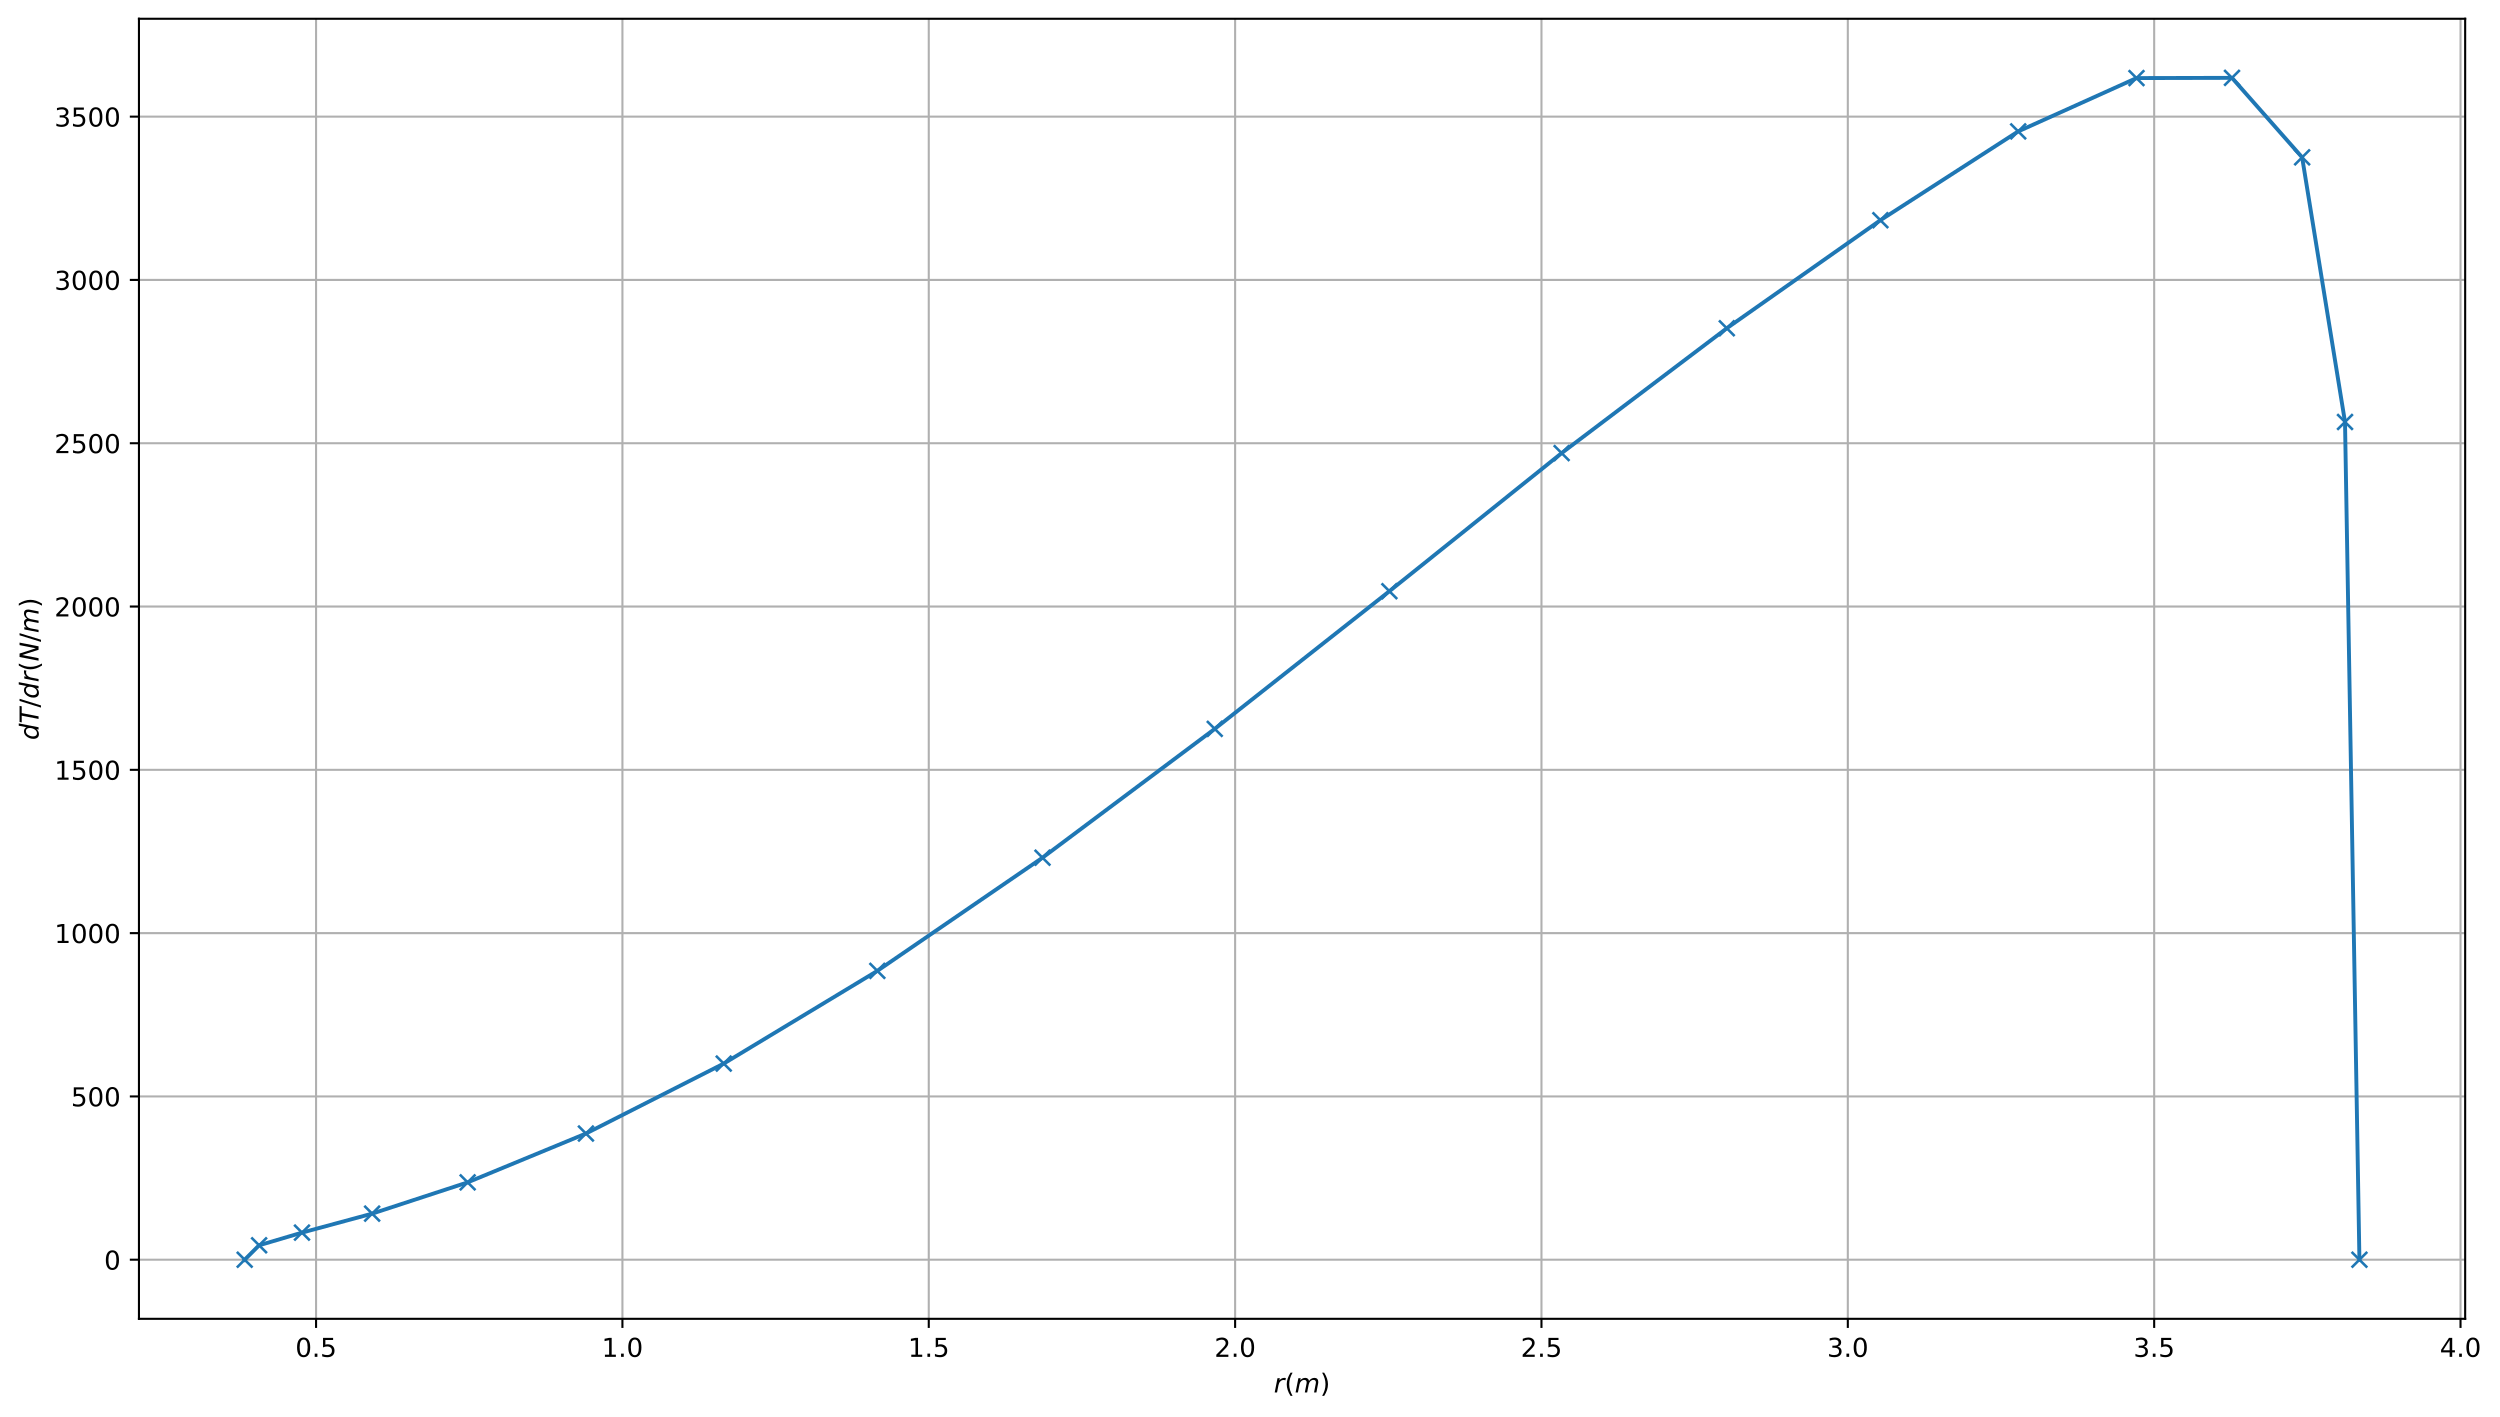
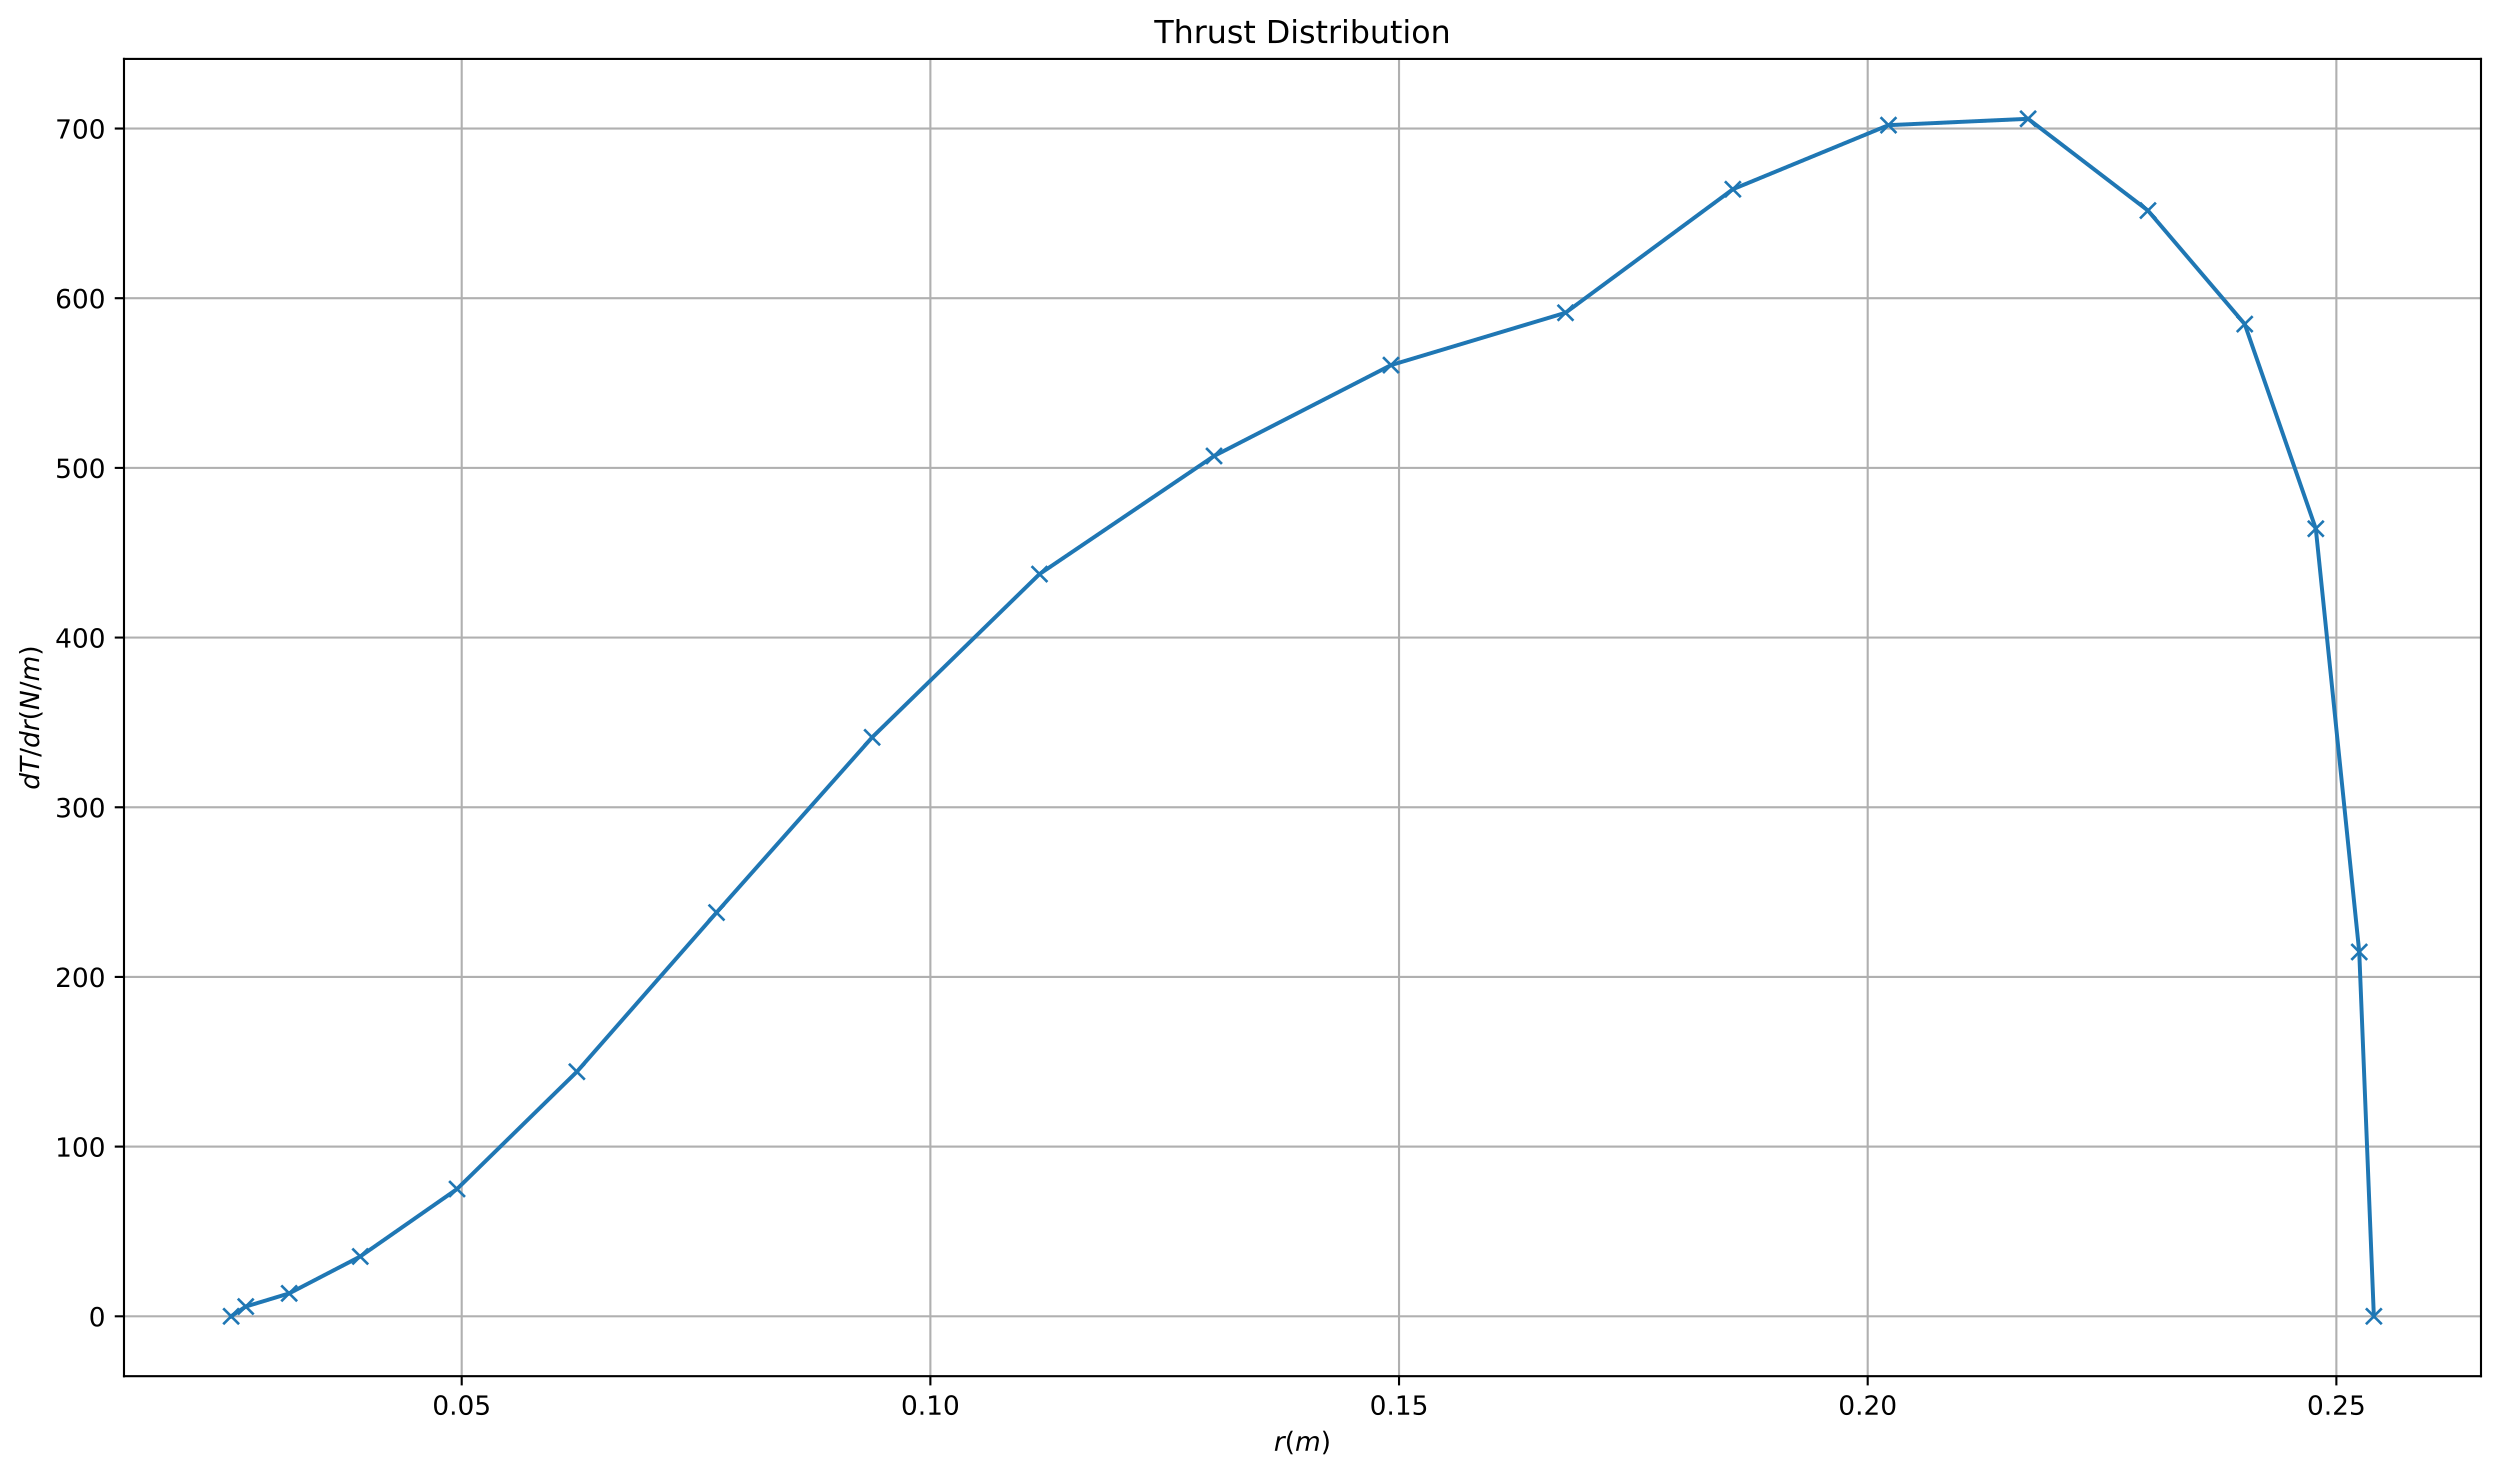
- <svg xmlns="http://www.w3.org/2000/svg" xmlns:xlink="http://www.w3.org/1999/xlink" width="959.498pt" height="543.716pt" viewBox="0 0 959.498 543.716" version="1.1">
+ <svg xmlns="http://www.w3.org/2000/svg" xmlns:xlink="http://www.w3.org/1999/xlink" width="946.966pt" height="558.834pt" viewBox="0 0 946.966 558.834" version="1.1">
  <defs>
    <style type="text/css">*{stroke-linejoin: round; stroke-linecap: butt}</style>
  </defs>
  <g id="figure_1">
    <g id="patch_1">
-       <path d="M 0 543.716  L 959.498 543.716  L 959.498 0  L 0 0  L 0 543.716  z " style="fill: none" />
+       <path d="M 0 558.834  L 946.966 558.834  L 946.966 0  L 0 0  L 0 558.834  z " style="fill: none" />
    </g>
    <g id="axes_1">
      <g id="patch_2">
-         <path d="M 53.328 506.16  L 946.128 506.16  L 946.128 7.2  L 53.328 7.2  L 53.328 506.16  z " style="fill: none" />
+         <path d="M 46.966 521.278  L 939.766 521.278  L 939.766 22.318  L 46.966 22.318  L 46.966 521.278  z " style="fill: none" />
      </g>
      <g id="matplotlib.axis_1">
        <g id="xtick_1">
          <g id="line2d_1">
-             <path d="M 121.305 506.16  L 121.305 7.2  " clip-path="url(#p18f5701d05)" style="fill: none; stroke: #b0b0b0; stroke-width: 0.8; stroke-linecap: square" />
+             <path d="M 174.889 521.278  L 174.889 22.318  " clip-path="url(#p130adfd9ed)" style="fill: none; stroke: #b0b0b0; stroke-width: 0.8; stroke-linecap: square" />
          </g>
          <g id="line2d_2">
            <defs>
-               <path id="ma6eb3d7401" d="M 0 0  L 0 3.5  " style="stroke: #000000; stroke-width: 0.8" />
+               <path id="m45f55b62e4" d="M 0 0  L 0 3.5  " style="stroke: #000000; stroke-width: 0.8" />
            </defs>
            <g>
-               <use xlink:href="#ma6eb3d7401" x="121.305" y="506.16" style="stroke: #000000; stroke-width: 0.8" />
+               <use xlink:href="#m45f55b62e4" x="174.889" y="521.278" style="stroke: #000000; stroke-width: 0.8" />
            </g>
          </g>
          <g id="text_1">
-             <g transform="translate(113.3539 520.7584) scale(0.1 -0.1)">
+             <g transform="translate(163.7561 535.8766) scale(0.1 -0.1)">
              <defs>
                <path id="DejaVuSans-30" d="M 2034 4250  Q 1547 4250 1301 3770  Q 1056 3291 1056 2328  Q 1056 1369 1301 889  Q 1547 409 2034 409  Q 2525 409 2770 889  Q 3016 1369 3016 2328  Q 3016 3291 2770 3770  Q 2525 4250 2034 4250  z M 2034 4750  Q 2819 4750 3233 4129  Q 3647 3509 3647 2328  Q 3647 1150 3233 529  Q 2819 -91 2034 -91  Q 1250 -91 836 529  Q 422 1150 422 2328  Q 422 3509 836 4129  Q 1250 4750 2034 4750  z " transform="scale(0.015625)" />
                <path id="DejaVuSans-2e" d="M 684 794  L 1344 794  L 1344 0  L 684 0  L 684 794  z " transform="scale(0.015625)" />
                <path id="DejaVuSans-35" d="M 691 4666  L 3169 4666  L 3169 4134  L 1269 4134  L 1269 2991  Q 1406 3038 1543 3061  Q 1681 3084 1819 3084  Q 2600 3084 3056 2656  Q 3513 2228 3513 1497  Q 3513 744 3044 326  Q 2575 -91 1722 -91  Q 1428 -91 1123 -41  Q 819 9 494 109  L 494 744  Q 775 591 1075 516  Q 1375 441 1709 441  Q 2250 441 2565 725  Q 2881 1009 2881 1497  Q 2881 1984 2565 2268  Q 2250 2553 1709 2553  Q 1456 2553 1204 2497  Q 953 2441 691 2322  L 691 4666  z " transform="scale(0.015625)" />
              </defs>
              <use xlink:href="#DejaVuSans-30" />
              <use xlink:href="#DejaVuSans-2e" transform="translate(63.62305 0)" />
-               <use xlink:href="#DejaVuSans-35" transform="translate(95.41016 0)" />
+               <use xlink:href="#DejaVuSans-30" transform="translate(95.41016 0)" />
+               <use xlink:href="#DejaVuSans-35" transform="translate(159.0332 0)" />
            </g>
          </g>
        </g>
        <g id="xtick_2">
          <g id="line2d_3">
-             <path d="M 238.883 506.16  L 238.883 7.2  " clip-path="url(#p18f5701d05)" style="fill: none; stroke: #b0b0b0; stroke-width: 0.8; stroke-linecap: square" />
+             <path d="M 352.412 521.278  L 352.412 22.318  " clip-path="url(#p130adfd9ed)" style="fill: none; stroke: #b0b0b0; stroke-width: 0.8; stroke-linecap: square" />
          </g>
          <g id="line2d_4">
            <g>
-               <use xlink:href="#ma6eb3d7401" x="238.883" y="506.16" style="stroke: #000000; stroke-width: 0.8" />
+               <use xlink:href="#m45f55b62e4" x="352.412" y="521.278" style="stroke: #000000; stroke-width: 0.8" />
            </g>
          </g>
          <g id="text_2">
-             <g transform="translate(230.9312 520.7584) scale(0.1 -0.1)">
+             <g transform="translate(341.2793 535.8766) scale(0.1 -0.1)">
              <defs>
                <path id="DejaVuSans-31" d="M 794 531  L 1825 531  L 1825 4091  L 703 3866  L 703 4441  L 1819 4666  L 2450 4666  L 2450 531  L 3481 531  L 3481 0  L 794 0  L 794 531  z " transform="scale(0.015625)" />
              </defs>
-               <use xlink:href="#DejaVuSans-31" />
-               <use xlink:href="#DejaVuSans-2e" transform="translate(63.62305 0)" />
-               <use xlink:href="#DejaVuSans-30" transform="translate(95.41016 0)" />
+               <use xlink:href="#DejaVuSans-30" />
+               <use xlink:href="#DejaVuSans-2e" transform="translate(63.62305 0)" />
+               <use xlink:href="#DejaVuSans-31" transform="translate(95.41016 0)" />
+               <use xlink:href="#DejaVuSans-30" transform="translate(159.0332 0)" />
            </g>
          </g>
        </g>
        <g id="xtick_3">
          <g id="line2d_5">
-             <path d="M 356.46 506.16  L 356.46 7.2  " clip-path="url(#p18f5701d05)" style="fill: none; stroke: #b0b0b0; stroke-width: 0.8; stroke-linecap: square" />
+             <path d="M 529.935 521.278  L 529.935 22.318  " clip-path="url(#p130adfd9ed)" style="fill: none; stroke: #b0b0b0; stroke-width: 0.8; stroke-linecap: square" />
          </g>
          <g id="line2d_6">
            <g>
-               <use xlink:href="#ma6eb3d7401" x="356.46" y="506.16" style="stroke: #000000; stroke-width: 0.8" />
+               <use xlink:href="#m45f55b62e4" x="529.935" y="521.278" style="stroke: #000000; stroke-width: 0.8" />
            </g>
          </g>
          <g id="text_3">
-             <g transform="translate(348.5086 520.7584) scale(0.1 -0.1)">
-               <use xlink:href="#DejaVuSans-31" />
-               <use xlink:href="#DejaVuSans-2e" transform="translate(63.62305 0)" />
-               <use xlink:href="#DejaVuSans-35" transform="translate(95.41016 0)" />
+             <g transform="translate(518.8026 535.8766) scale(0.1 -0.1)">
+               <use xlink:href="#DejaVuSans-30" />
+               <use xlink:href="#DejaVuSans-2e" transform="translate(63.62305 0)" />
+               <use xlink:href="#DejaVuSans-31" transform="translate(95.41016 0)" />
+               <use xlink:href="#DejaVuSans-35" transform="translate(159.0332 0)" />
            </g>
          </g>
        </g>
        <g id="xtick_4">
          <g id="line2d_7">
-             <path d="M 474.037 506.16  L 474.037 7.2  " clip-path="url(#p18f5701d05)" style="fill: none; stroke: #b0b0b0; stroke-width: 0.8; stroke-linecap: square" />
+             <path d="M 707.459 521.278  L 707.459 22.318  " clip-path="url(#p130adfd9ed)" style="fill: none; stroke: #b0b0b0; stroke-width: 0.8; stroke-linecap: square" />
          </g>
          <g id="line2d_8">
            <g>
-               <use xlink:href="#ma6eb3d7401" x="474.037" y="506.16" style="stroke: #000000; stroke-width: 0.8" />
+               <use xlink:href="#m45f55b62e4" x="707.459" y="521.278" style="stroke: #000000; stroke-width: 0.8" />
            </g>
          </g>
          <g id="text_4">
-             <g transform="translate(466.0859 520.7584) scale(0.1 -0.1)">
+             <g transform="translate(696.3259 535.8766) scale(0.1 -0.1)">
              <defs>
                <path id="DejaVuSans-32" d="M 1228 531  L 3431 531  L 3431 0  L 469 0  L 469 531  Q 828 903 1448 1529  Q 2069 2156 2228 2338  Q 2531 2678 2651 2914  Q 2772 3150 2772 3378  Q 2772 3750 2511 3984  Q 2250 4219 1831 4219  Q 1534 4219 1204 4116  Q 875 4013 500 3803  L 500 4441  Q 881 4594 1212 4672  Q 1544 4750 1819 4750  Q 2544 4750 2975 4387  Q 3406 4025 3406 3419  Q 3406 3131 3298 2873  Q 3191 2616 2906 2266  Q 2828 2175 2409 1742  Q 1991 1309 1228 531  z " transform="scale(0.015625)" />
              </defs>
-               <use xlink:href="#DejaVuSans-32" />
-               <use xlink:href="#DejaVuSans-2e" transform="translate(63.62305 0)" />
-               <use xlink:href="#DejaVuSans-30" transform="translate(95.41016 0)" />
+               <use xlink:href="#DejaVuSans-30" />
+               <use xlink:href="#DejaVuSans-2e" transform="translate(63.62305 0)" />
+               <use xlink:href="#DejaVuSans-32" transform="translate(95.41016 0)" />
+               <use xlink:href="#DejaVuSans-30" transform="translate(159.0332 0)" />
            </g>
          </g>
        </g>
        <g id="xtick_5">
          <g id="line2d_9">
-             <path d="M 591.615 506.16  L 591.615 7.2  " clip-path="url(#p18f5701d05)" style="fill: none; stroke: #b0b0b0; stroke-width: 0.8; stroke-linecap: square" />
+             <path d="M 884.982 521.278  L 884.982 22.318  " clip-path="url(#p130adfd9ed)" style="fill: none; stroke: #b0b0b0; stroke-width: 0.8; stroke-linecap: square" />
          </g>
          <g id="line2d_10">
            <g>
-               <use xlink:href="#ma6eb3d7401" x="591.615" y="506.16" style="stroke: #000000; stroke-width: 0.8" />
+               <use xlink:href="#m45f55b62e4" x="884.982" y="521.278" style="stroke: #000000; stroke-width: 0.8" />
            </g>
          </g>
          <g id="text_5">
-             <g transform="translate(583.6633 520.7584) scale(0.1 -0.1)">
-               <use xlink:href="#DejaVuSans-32" />
-               <use xlink:href="#DejaVuSans-2e" transform="translate(63.62305 0)" />
-               <use xlink:href="#DejaVuSans-35" transform="translate(95.41016 0)" />
-             </g>
-           </g>
-         </g>
-         <g id="xtick_6">
-           <g id="line2d_11">
-             <path d="M 709.192 506.16  L 709.192 7.2  " clip-path="url(#p18f5701d05)" style="fill: none; stroke: #b0b0b0; stroke-width: 0.8; stroke-linecap: square" />
-           </g>
-           <g id="line2d_12">
-             <g>
-               <use xlink:href="#ma6eb3d7401" x="709.192" y="506.16" style="stroke: #000000; stroke-width: 0.8" />
-             </g>
-           </g>
-           <g id="text_6">
-             <g transform="translate(701.2406 520.7584) scale(0.1 -0.1)">
-               <defs>
-                 <path id="DejaVuSans-33" d="M 2597 2516  Q 3050 2419 3304 2112  Q 3559 1806 3559 1356  Q 3559 666 3084 287  Q 2609 -91 1734 -91  Q 1441 -91 1130 -33  Q 819 25 488 141  L 488 750  Q 750 597 1062 519  Q 1375 441 1716 441  Q 2309 441 2620 675  Q 2931 909 2931 1356  Q 2931 1769 2642 2001  Q 2353 2234 1838 2234  L 1294 2234  L 1294 2753  L 1863 2753  Q 2328 2753 2575 2939  Q 2822 3125 2822 3475  Q 2822 3834 2567 4026  Q 2313 4219 1838 4219  Q 1578 4219 1281 4162  Q 984 4106 628 3988  L 628 4550  Q 988 4650 1302 4700  Q 1616 4750 1894 4750  Q 2613 4750 3031 4423  Q 3450 4097 3450 3541  Q 3450 3153 3228 2886  Q 3006 2619 2597 2516  z " transform="scale(0.015625)" />
-               </defs>
-               <use xlink:href="#DejaVuSans-33" />
-               <use xlink:href="#DejaVuSans-2e" transform="translate(63.62305 0)" />
-               <use xlink:href="#DejaVuSans-30" transform="translate(95.41016 0)" />
-             </g>
-           </g>
-         </g>
-         <g id="xtick_7">
-           <g id="line2d_13">
-             <path d="M 826.769 506.16  L 826.769 7.2  " clip-path="url(#p18f5701d05)" style="fill: none; stroke: #b0b0b0; stroke-width: 0.8; stroke-linecap: square" />
-           </g>
-           <g id="line2d_14">
-             <g>
-               <use xlink:href="#ma6eb3d7401" x="826.769" y="506.16" style="stroke: #000000; stroke-width: 0.8" />
-             </g>
-           </g>
-           <g id="text_7">
-             <g transform="translate(818.8179 520.7584) scale(0.1 -0.1)">
-               <use xlink:href="#DejaVuSans-33" />
-               <use xlink:href="#DejaVuSans-2e" transform="translate(63.62305 0)" />
-               <use xlink:href="#DejaVuSans-35" transform="translate(95.41016 0)" />
-             </g>
-           </g>
-         </g>
-         <g id="xtick_8">
-           <g id="line2d_15">
-             <path d="M 944.347 506.16  L 944.347 7.2  " clip-path="url(#p18f5701d05)" style="fill: none; stroke: #b0b0b0; stroke-width: 0.8; stroke-linecap: square" />
-           </g>
-           <g id="line2d_16">
-             <g>
-               <use xlink:href="#ma6eb3d7401" x="944.347" y="506.16" style="stroke: #000000; stroke-width: 0.8" />
-             </g>
-           </g>
-           <g id="text_8">
-             <g transform="translate(936.3953 520.7584) scale(0.1 -0.1)">
-               <defs>
-                 <path id="DejaVuSans-34" d="M 2419 4116  L 825 1625  L 2419 1625  L 2419 4116  z M 2253 4666  L 3047 4666  L 3047 1625  L 3713 1625  L 3713 1100  L 3047 1100  L 3047 0  L 2419 0  L 2419 1100  L 313 1100  L 313 1709  L 2253 4666  z " transform="scale(0.015625)" />
-               </defs>
-               <use xlink:href="#DejaVuSans-34" />
-               <use xlink:href="#DejaVuSans-2e" transform="translate(63.62305 0)" />
-               <use xlink:href="#DejaVuSans-30" transform="translate(95.41016 0)" />
-             </g>
-           </g>
-         </g>
-         <g id="text_9">
-           <g transform="translate(488.8781 534.4366) scale(0.1 -0.1)">
+             <g transform="translate(873.8491 535.8766) scale(0.1 -0.1)">
+               <use xlink:href="#DejaVuSans-30" />
+               <use xlink:href="#DejaVuSans-2e" transform="translate(63.62305 0)" />
+               <use xlink:href="#DejaVuSans-32" transform="translate(95.41016 0)" />
+               <use xlink:href="#DejaVuSans-35" transform="translate(159.0332 0)" />
+             </g>
+           </g>
+         </g>
+         <g id="text_6">
+           <g transform="translate(482.5156 549.5547) scale(0.1 -0.1)">
            <defs>
              <path id="DejaVuSans-Oblique-72" d="M 2853 2969  Q 2766 3016 2653 3041  Q 2541 3066 2413 3066  Q 1953 3066 1609 2717  Q 1266 2369 1153 1784  L 800 0  L 225 0  L 909 3500  L 1484 3500  L 1375 2956  Q 1603 3259 1920 3421  Q 2238 3584 2597 3584  Q 2691 3584 2781 3573  Q 2872 3563 2963 3538  L 2853 2969  z " transform="scale(0.015625)" />
              <path id="DejaVuSans-28" d="M 1984 4856  Q 1566 4138 1362 3434  Q 1159 2731 1159 2009  Q 1159 1288 1364 580  Q 1569 -128 1984 -844  L 1484 -844  Q 1016 -109 783 600  Q 550 1309 550 2009  Q 550 2706 781 3412  Q 1013 4119 1484 4856  L 1984 4856  z " transform="scale(0.015625)" />
              <path id="DejaVuSans-Oblique-6d" d="M 5747 2113  L 5338 0  L 4763 0  L 5166 2094  Q 5191 2228 5203 2325  Q 5216 2422 5216 2491  Q 5216 2772 5059 2928  Q 4903 3084 4622 3084  Q 4203 3084 3875 2770  Q 3547 2456 3450 1953  L 3066 0  L 2491 0  L 2900 2094  Q 2925 2209 2937 2307  Q 2950 2406 2950 2484  Q 2950 2769 2794 2926  Q 2638 3084 2363 3084  Q 1938 3084 1609 2770  Q 1281 2456 1184 1953  L 800 0  L 225 0  L 909 3500  L 1484 3500  L 1375 2956  Q 1609 3263 1923 3423  Q 2238 3584 2597 3584  Q 2978 3584 3223 3384  Q 3469 3184 3519 2828  Q 3781 3197 4126 3390  Q 4472 3584 4856 3584  Q 5306 3584 5551 3325  Q 5797 3066 5797 2591  Q 5797 2488 5784 2364  Q 5772 2241 5747 2113  z " transform="scale(0.015625)" />
              <path id="DejaVuSans-29" d="M 513 4856  L 1013 4856  Q 1481 4119 1714 3412  Q 1947 2706 1947 2009  Q 1947 1309 1714 600  Q 1481 -109 1013 -844  L 513 -844  Q 928 -128 1133 580  Q 1338 1288 1338 2009  Q 1338 2731 1133 3434  Q 928 4138 513 4856  z " transform="scale(0.015625)" />
            </defs>
            <use xlink:href="#DejaVuSans-Oblique-72" transform="translate(0 0.125)" />
            <use xlink:href="#DejaVuSans-28" transform="translate(41.11328 0.125)" />
            <use xlink:href="#DejaVuSans-Oblique-6d" transform="translate(80.12695 0.125)" />
            <use xlink:href="#DejaVuSans-29" transform="translate(177.5391 0.125)" />
          </g>
        </g>
      </g>
      <g id="matplotlib.axis_2">
        <g id="ytick_1">
+           <g id="line2d_11">
+             <path d="M 46.966 498.598  L 939.766 498.598  " clip-path="url(#p130adfd9ed)" style="fill: none; stroke: #b0b0b0; stroke-width: 0.8; stroke-linecap: square" />
+           </g>
+           <g id="line2d_12">
+             <defs>
+               <path id="m209cc60e25" d="M 0 0  L -3.5 0  " style="stroke: #000000; stroke-width: 0.8" />
+             </defs>
+             <g>
+               <use xlink:href="#m209cc60e25" x="46.966" y="498.598" style="stroke: #000000; stroke-width: 0.8" />
+             </g>
+           </g>
+           <g id="text_7">
+             <g transform="translate(33.60312 502.3973) scale(0.1 -0.1)">
+               <use xlink:href="#DejaVuSans-30" />
+             </g>
+           </g>
+         </g>
+         <g id="ytick_2">
+           <g id="line2d_13">
+             <path d="M 46.966 434.325  L 939.766 434.325  " clip-path="url(#p130adfd9ed)" style="fill: none; stroke: #b0b0b0; stroke-width: 0.8; stroke-linecap: square" />
+           </g>
+           <g id="line2d_14">
+             <g>
+               <use xlink:href="#m209cc60e25" x="46.966" y="434.325" style="stroke: #000000; stroke-width: 0.8" />
+             </g>
+           </g>
+           <g id="text_8">
+             <g transform="translate(20.87813 438.124) scale(0.1 -0.1)">
+               <use xlink:href="#DejaVuSans-31" />
+               <use xlink:href="#DejaVuSans-30" transform="translate(63.62305 0)" />
+               <use xlink:href="#DejaVuSans-30" transform="translate(127.2461 0)" />
+             </g>
+           </g>
+         </g>
+         <g id="ytick_3">
+           <g id="line2d_15">
+             <path d="M 46.966 370.051  L 939.766 370.051  " clip-path="url(#p130adfd9ed)" style="fill: none; stroke: #b0b0b0; stroke-width: 0.8; stroke-linecap: square" />
+           </g>
+           <g id="line2d_16">
+             <g>
+               <use xlink:href="#m209cc60e25" x="46.966" y="370.051" style="stroke: #000000; stroke-width: 0.8" />
+             </g>
+           </g>
+           <g id="text_9">
+             <g transform="translate(20.87813 373.8507) scale(0.1 -0.1)">
+               <use xlink:href="#DejaVuSans-32" />
+               <use xlink:href="#DejaVuSans-30" transform="translate(63.62305 0)" />
+               <use xlink:href="#DejaVuSans-30" transform="translate(127.2461 0)" />
+             </g>
+           </g>
+         </g>
+         <g id="ytick_4">
          <g id="line2d_17">
-             <path d="M 53.328 483.48  L 946.128 483.48  " clip-path="url(#p18f5701d05)" style="fill: none; stroke: #b0b0b0; stroke-width: 0.8; stroke-linecap: square" />
+             <path d="M 46.966 305.778  L 939.766 305.778  " clip-path="url(#p130adfd9ed)" style="fill: none; stroke: #b0b0b0; stroke-width: 0.8; stroke-linecap: square" />
          </g>
          <g id="line2d_18">
-             <defs>
-               <path id="m7c8a4ed618" d="M 0 0  L -3.5 0  " style="stroke: #000000; stroke-width: 0.8" />
-             </defs>
-             <g>
-               <use xlink:href="#m7c8a4ed618" x="53.328" y="483.48" style="stroke: #000000; stroke-width: 0.8" />
+             <g>
+               <use xlink:href="#m209cc60e25" x="46.966" y="305.778" style="stroke: #000000; stroke-width: 0.8" />
            </g>
          </g>
          <g id="text_10">
-             <g transform="translate(39.96563 487.2792) scale(0.1 -0.1)">
-               <use xlink:href="#DejaVuSans-30" />
-             </g>
-           </g>
-         </g>
-         <g id="ytick_2">
+             <g transform="translate(20.87813 309.5773) scale(0.1 -0.1)">
+               <defs>
+                 <path id="DejaVuSans-33" d="M 2597 2516  Q 3050 2419 3304 2112  Q 3559 1806 3559 1356  Q 3559 666 3084 287  Q 2609 -91 1734 -91  Q 1441 -91 1130 -33  Q 819 25 488 141  L 488 750  Q 750 597 1062 519  Q 1375 441 1716 441  Q 2309 441 2620 675  Q 2931 909 2931 1356  Q 2931 1769 2642 2001  Q 2353 2234 1838 2234  L 1294 2234  L 1294 2753  L 1863 2753  Q 2328 2753 2575 2939  Q 2822 3125 2822 3475  Q 2822 3834 2567 4026  Q 2313 4219 1838 4219  Q 1578 4219 1281 4162  Q 984 4106 628 3988  L 628 4550  Q 988 4650 1302 4700  Q 1616 4750 1894 4750  Q 2613 4750 3031 4423  Q 3450 4097 3450 3541  Q 3450 3153 3228 2886  Q 3006 2619 2597 2516  z " transform="scale(0.015625)" />
+               </defs>
+               <use xlink:href="#DejaVuSans-33" />
+               <use xlink:href="#DejaVuSans-30" transform="translate(63.62305 0)" />
+               <use xlink:href="#DejaVuSans-30" transform="translate(127.2461 0)" />
+             </g>
+           </g>
+         </g>
+         <g id="ytick_5">
          <g id="line2d_19">
-             <path d="M 53.328 420.807  L 946.128 420.807  " clip-path="url(#p18f5701d05)" style="fill: none; stroke: #b0b0b0; stroke-width: 0.8; stroke-linecap: square" />
+             <path d="M 46.966 241.505  L 939.766 241.505  " clip-path="url(#p130adfd9ed)" style="fill: none; stroke: #b0b0b0; stroke-width: 0.8; stroke-linecap: square" />
          </g>
          <g id="line2d_20">
            <g>
-               <use xlink:href="#m7c8a4ed618" x="53.328" y="420.807" style="stroke: #000000; stroke-width: 0.8" />
+               <use xlink:href="#m209cc60e25" x="46.966" y="241.505" style="stroke: #000000; stroke-width: 0.8" />
            </g>
          </g>
          <g id="text_11">
-             <g transform="translate(27.24063 424.6063) scale(0.1 -0.1)">
+             <g transform="translate(20.87813 245.304) scale(0.1 -0.1)">
+               <defs>
+                 <path id="DejaVuSans-34" d="M 2419 4116  L 825 1625  L 2419 1625  L 2419 4116  z M 2253 4666  L 3047 4666  L 3047 1625  L 3713 1625  L 3713 1100  L 3047 1100  L 3047 0  L 2419 0  L 2419 1100  L 313 1100  L 313 1709  L 2253 4666  z " transform="scale(0.015625)" />
+               </defs>
+               <use xlink:href="#DejaVuSans-34" />
+               <use xlink:href="#DejaVuSans-30" transform="translate(63.62305 0)" />
+               <use xlink:href="#DejaVuSans-30" transform="translate(127.2461 0)" />
+             </g>
+           </g>
+         </g>
+         <g id="ytick_6">
+           <g id="line2d_21">
+             <path d="M 46.966 177.231  L 939.766 177.231  " clip-path="url(#p130adfd9ed)" style="fill: none; stroke: #b0b0b0; stroke-width: 0.8; stroke-linecap: square" />
+           </g>
+           <g id="line2d_22">
+             <g>
+               <use xlink:href="#m209cc60e25" x="46.966" y="177.231" style="stroke: #000000; stroke-width: 0.8" />
+             </g>
+           </g>
+           <g id="text_12">
+             <g transform="translate(20.87813 181.0306) scale(0.1 -0.1)">
              <use xlink:href="#DejaVuSans-35" />
              <use xlink:href="#DejaVuSans-30" transform="translate(63.62305 0)" />
              <use xlink:href="#DejaVuSans-30" transform="translate(127.2461 0)" />
            </g>
          </g>
        </g>
-         <g id="ytick_3">
-           <g id="line2d_21">
-             <path d="M 53.328 358.134  L 946.128 358.134  " clip-path="url(#p18f5701d05)" style="fill: none; stroke: #b0b0b0; stroke-width: 0.8; stroke-linecap: square" />
-           </g>
-           <g id="line2d_22">
-             <g>
-               <use xlink:href="#m7c8a4ed618" x="53.328" y="358.134" style="stroke: #000000; stroke-width: 0.8" />
-             </g>
-           </g>
-           <g id="text_12">
-             <g transform="translate(20.87813 361.9333) scale(0.1 -0.1)">
-               <use xlink:href="#DejaVuSans-31" />
-               <use xlink:href="#DejaVuSans-30" transform="translate(63.62305 0)" />
-               <use xlink:href="#DejaVuSans-30" transform="translate(127.2461 0)" />
-               <use xlink:href="#DejaVuSans-30" transform="translate(190.8691 0)" />
-             </g>
-           </g>
-         </g>
-         <g id="ytick_4">
+         <g id="ytick_7">
          <g id="line2d_23">
-             <path d="M 53.328 295.461  L 946.128 295.461  " clip-path="url(#p18f5701d05)" style="fill: none; stroke: #b0b0b0; stroke-width: 0.8; stroke-linecap: square" />
+             <path d="M 46.966 112.958  L 939.766 112.958  " clip-path="url(#p130adfd9ed)" style="fill: none; stroke: #b0b0b0; stroke-width: 0.8; stroke-linecap: square" />
          </g>
          <g id="line2d_24">
            <g>
-               <use xlink:href="#m7c8a4ed618" x="53.328" y="295.461" style="stroke: #000000; stroke-width: 0.8" />
+               <use xlink:href="#m209cc60e25" x="46.966" y="112.958" style="stroke: #000000; stroke-width: 0.8" />
            </g>
          </g>
          <g id="text_13">
-             <g transform="translate(20.87813 299.2604) scale(0.1 -0.1)">
-               <use xlink:href="#DejaVuSans-31" />
-               <use xlink:href="#DejaVuSans-35" transform="translate(63.62305 0)" />
-               <use xlink:href="#DejaVuSans-30" transform="translate(127.2461 0)" />
-               <use xlink:href="#DejaVuSans-30" transform="translate(190.8691 0)" />
-             </g>
-           </g>
-         </g>
-         <g id="ytick_5">
+             <g transform="translate(20.87813 116.7573) scale(0.1 -0.1)">
+               <defs>
+                 <path id="DejaVuSans-36" d="M 2113 2584  Q 1688 2584 1439 2293  Q 1191 2003 1191 1497  Q 1191 994 1439 701  Q 1688 409 2113 409  Q 2538 409 2786 701  Q 3034 994 3034 1497  Q 3034 2003 2786 2293  Q 2538 2584 2113 2584  z M 3366 4563  L 3366 3988  Q 3128 4100 2886 4159  Q 2644 4219 2406 4219  Q 1781 4219 1451 3797  Q 1122 3375 1075 2522  Q 1259 2794 1537 2939  Q 1816 3084 2150 3084  Q 2853 3084 3261 2657  Q 3669 2231 3669 1497  Q 3669 778 3244 343  Q 2819 -91 2113 -91  Q 1303 -91 875 529  Q 447 1150 447 2328  Q 447 3434 972 4092  Q 1497 4750 2381 4750  Q 2619 4750 2861 4703  Q 3103 4656 3366 4563  z " transform="scale(0.015625)" />
+               </defs>
+               <use xlink:href="#DejaVuSans-36" />
+               <use xlink:href="#DejaVuSans-30" transform="translate(63.62305 0)" />
+               <use xlink:href="#DejaVuSans-30" transform="translate(127.2461 0)" />
+             </g>
+           </g>
+         </g>
+         <g id="ytick_8">
          <g id="line2d_25">
-             <path d="M 53.328 232.788  L 946.128 232.788  " clip-path="url(#p18f5701d05)" style="fill: none; stroke: #b0b0b0; stroke-width: 0.8; stroke-linecap: square" />
+             <path d="M 46.966 48.685  L 939.766 48.685  " clip-path="url(#p130adfd9ed)" style="fill: none; stroke: #b0b0b0; stroke-width: 0.8; stroke-linecap: square" />
          </g>
          <g id="line2d_26">
            <g>
-               <use xlink:href="#m7c8a4ed618" x="53.328" y="232.788" style="stroke: #000000; stroke-width: 0.8" />
+               <use xlink:href="#m209cc60e25" x="46.966" y="48.685" style="stroke: #000000; stroke-width: 0.8" />
            </g>
          </g>
          <g id="text_14">
-             <g transform="translate(20.87813 236.5874) scale(0.1 -0.1)">
-               <use xlink:href="#DejaVuSans-32" />
-               <use xlink:href="#DejaVuSans-30" transform="translate(63.62305 0)" />
-               <use xlink:href="#DejaVuSans-30" transform="translate(127.2461 0)" />
-               <use xlink:href="#DejaVuSans-30" transform="translate(190.8691 0)" />
-             </g>
-           </g>
-         </g>
-         <g id="ytick_6">
-           <g id="line2d_27">
-             <path d="M 53.328 170.115  L 946.128 170.115  " clip-path="url(#p18f5701d05)" style="fill: none; stroke: #b0b0b0; stroke-width: 0.8; stroke-linecap: square" />
-           </g>
-           <g id="line2d_28">
-             <g>
-               <use xlink:href="#m7c8a4ed618" x="53.328" y="170.115" style="stroke: #000000; stroke-width: 0.8" />
-             </g>
-           </g>
-           <g id="text_15">
-             <g transform="translate(20.87813 173.9145) scale(0.1 -0.1)">
-               <use xlink:href="#DejaVuSans-32" />
-               <use xlink:href="#DejaVuSans-35" transform="translate(63.62305 0)" />
-               <use xlink:href="#DejaVuSans-30" transform="translate(127.2461 0)" />
-               <use xlink:href="#DejaVuSans-30" transform="translate(190.8691 0)" />
-             </g>
-           </g>
-         </g>
-         <g id="ytick_7">
-           <g id="line2d_29">
-             <path d="M 53.328 107.442  L 946.128 107.442  " clip-path="url(#p18f5701d05)" style="fill: none; stroke: #b0b0b0; stroke-width: 0.8; stroke-linecap: square" />
-           </g>
-           <g id="line2d_30">
-             <g>
-               <use xlink:href="#m7c8a4ed618" x="53.328" y="107.442" style="stroke: #000000; stroke-width: 0.8" />
-             </g>
-           </g>
-           <g id="text_16">
-             <g transform="translate(20.87813 111.2415) scale(0.1 -0.1)">
-               <use xlink:href="#DejaVuSans-33" />
-               <use xlink:href="#DejaVuSans-30" transform="translate(63.62305 0)" />
-               <use xlink:href="#DejaVuSans-30" transform="translate(127.2461 0)" />
-               <use xlink:href="#DejaVuSans-30" transform="translate(190.8691 0)" />
-             </g>
-           </g>
-         </g>
-         <g id="ytick_8">
-           <g id="line2d_31">
-             <path d="M 53.328 44.769  L 946.128 44.769  " clip-path="url(#p18f5701d05)" style="fill: none; stroke: #b0b0b0; stroke-width: 0.8; stroke-linecap: square" />
-           </g>
-           <g id="line2d_32">
-             <g>
-               <use xlink:href="#m7c8a4ed618" x="53.328" y="44.769" style="stroke: #000000; stroke-width: 0.8" />
-             </g>
-           </g>
-           <g id="text_17">
-             <g transform="translate(20.87813 48.56857) scale(0.1 -0.1)">
-               <use xlink:href="#DejaVuSans-33" />
-               <use xlink:href="#DejaVuSans-35" transform="translate(63.62305 0)" />
-               <use xlink:href="#DejaVuSans-30" transform="translate(127.2461 0)" />
-               <use xlink:href="#DejaVuSans-30" transform="translate(190.8691 0)" />
-             </g>
-           </g>
-         </g>
-         <g id="text_18">
-           <g transform="translate(14.79844 284.03) rotate(-90) scale(0.1 -0.1)">
+             <g transform="translate(20.87813 52.48397) scale(0.1 -0.1)">
+               <defs>
+                 <path id="DejaVuSans-37" d="M 525 4666  L 3525 4666  L 3525 4397  L 1831 0  L 1172 0  L 2766 4134  L 525 4134  L 525 4666  z " transform="scale(0.015625)" />
+               </defs>
+               <use xlink:href="#DejaVuSans-37" />
+               <use xlink:href="#DejaVuSans-30" transform="translate(63.62305 0)" />
+               <use xlink:href="#DejaVuSans-30" transform="translate(127.2461 0)" />
+             </g>
+           </g>
+         </g>
+         <g id="text_15">
+           <g transform="translate(14.79844 299.1481) rotate(-90) scale(0.1 -0.1)">
            <defs>
              <path id="DejaVuSans-Oblique-64" d="M 2675 525  Q 2444 222 2128 65  Q 1813 -91 1428 -91  Q 903 -91 598 267  Q 294 625 294 1247  Q 294 1766 478 2236  Q 663 2706 1013 3078  Q 1244 3325 1534 3454  Q 1825 3584 2144 3584  Q 2481 3584 2739 3421  Q 2997 3259 3138 2956  L 3513 4863  L 4091 4863  L 3144 0  L 2566 0  L 2675 525  z M 891 1350  Q 891 897 1095 644  Q 1300 391 1663 391  Q 1931 391 2161 520  Q 2391 650 2566 903  Q 2750 1166 2856 1509  Q 2963 1853 2963 2188  Q 2963 2622 2758 2865  Q 2553 3109 2194 3109  Q 1922 3109 1687 2981  Q 1453 2853 1288 2613  Q 1106 2353 998 2009  Q 891 1666 891 1350  z " transform="scale(0.015625)" />
              <path id="DejaVuSans-Oblique-54" d="M 378 4666  L 4325 4666  L 4225 4134  L 2559 4134  L 1759 0  L 1125 0  L 1925 4134  L 275 4134  L 378 4666  z " transform="scale(0.015625)" />
              <path id="DejaVuSans-2f" d="M 1625 4666  L 2156 4666  L 531 -594  L 0 -594  L 1625 4666  z " transform="scale(0.015625)" />
              <path id="DejaVuSans-Oblique-4e" d="M 1081 4666  L 1931 4666  L 3219 666  L 4000 4666  L 4616 4666  L 3706 0  L 2853 0  L 1569 4025  L 788 0  L 172 0  L 1081 4666  z " transform="scale(0.015625)" />
            </defs>
            <use xlink:href="#DejaVuSans-Oblique-64" transform="translate(0 0.015625)" />
            <use xlink:href="#DejaVuSans-Oblique-54" transform="translate(63.47656 0.015625)" />
            <use xlink:href="#DejaVuSans-2f" transform="translate(124.5605 0.015625)" />
            <use xlink:href="#DejaVuSans-Oblique-64" transform="translate(158.252 0.015625)" />
            <use xlink:href="#DejaVuSans-Oblique-72" transform="translate(221.7285 0.015625)" />
            <use xlink:href="#DejaVuSans-28" transform="translate(262.8418 0.015625)" />
            <use xlink:href="#DejaVuSans-Oblique-4e" transform="translate(301.8555 0.015625)" />
            <use xlink:href="#DejaVuSans-2f" transform="translate(376.6602 0.015625)" />
            <use xlink:href="#DejaVuSans-Oblique-6d" transform="translate(410.3516 0.015625)" />
            <use xlink:href="#DejaVuSans-29" transform="translate(507.7637 0.015625)" />
          </g>
        </g>
      </g>
-       <g id="line2d_33">
-         <path d="M 93.91 483.48  L 99.445 477.942  L 115.898 473.078  L 142.822 465.793  L 179.481 453.788  L 224.875 435.052  L 277.767 408.2  L 336.713 372.621  L 400.106 329.186  L 466.216 279.74  L 533.24 226.906  L 599.351 173.903  L 662.743 125.982  L 721.69 84.518  L 774.581 50.429  L 819.976 29.968  L 856.635 29.88  L 883.558 60.39  L 900.011 161.953  L 905.546 483.48  " clip-path="url(#p18f5701d05)" style="fill: none; stroke: #1f77b4; stroke-width: 1.5; stroke-linecap: square" />
+       <g id="line2d_27">
+         <path d="M 87.547 498.598  L 93.082 494.903  L 109.536 489.914  L 136.459 475.936  L 173.118 450.375  L 218.512 405.95  L 271.404 345.667  L 330.35 279.299  L 393.743 217.454  L 459.853 172.723  L 526.878 138.301  L 592.988 118.475  L 656.381 71.681  L 715.327 47.401  L 768.219 44.998  L 813.613 79.758  L 850.272 122.767  L 877.195 200.275  L 893.649 360.593  L 899.184 498.598  " clip-path="url(#p130adfd9ed)" style="fill: none; stroke: #1f77b4; stroke-width: 1.5; stroke-linecap: square" />
        <defs>
-           <path id="m8cde350f08" d="M -3 3  L 3 -3  M -3 -3  L 3 3  " style="stroke: #1f77b4" />
+           <path id="m5b7fda748f" d="M -3 3  L 3 -3  M -3 -3  L 3 3  " style="stroke: #1f77b4" />
        </defs>
-         <g clip-path="url(#p18f5701d05)">
-           <use xlink:href="#m8cde350f08" x="93.91" y="483.48" style="fill: #1f77b4; stroke: #1f77b4" />
-           <use xlink:href="#m8cde350f08" x="99.445" y="477.942" style="fill: #1f77b4; stroke: #1f77b4" />
-           <use xlink:href="#m8cde350f08" x="115.898" y="473.078" style="fill: #1f77b4; stroke: #1f77b4" />
-           <use xlink:href="#m8cde350f08" x="142.822" y="465.793" style="fill: #1f77b4; stroke: #1f77b4" />
-           <use xlink:href="#m8cde350f08" x="179.481" y="453.788" style="fill: #1f77b4; stroke: #1f77b4" />
-           <use xlink:href="#m8cde350f08" x="224.875" y="435.052" style="fill: #1f77b4; stroke: #1f77b4" />
-           <use xlink:href="#m8cde350f08" x="277.767" y="408.2" style="fill: #1f77b4; stroke: #1f77b4" />
-           <use xlink:href="#m8cde350f08" x="336.713" y="372.621" style="fill: #1f77b4; stroke: #1f77b4" />
-           <use xlink:href="#m8cde350f08" x="400.106" y="329.186" style="fill: #1f77b4; stroke: #1f77b4" />
-           <use xlink:href="#m8cde350f08" x="466.216" y="279.74" style="fill: #1f77b4; stroke: #1f77b4" />
-           <use xlink:href="#m8cde350f08" x="533.24" y="226.906" style="fill: #1f77b4; stroke: #1f77b4" />
-           <use xlink:href="#m8cde350f08" x="599.351" y="173.903" style="fill: #1f77b4; stroke: #1f77b4" />
-           <use xlink:href="#m8cde350f08" x="662.743" y="125.982" style="fill: #1f77b4; stroke: #1f77b4" />
-           <use xlink:href="#m8cde350f08" x="721.69" y="84.518" style="fill: #1f77b4; stroke: #1f77b4" />
-           <use xlink:href="#m8cde350f08" x="774.581" y="50.429" style="fill: #1f77b4; stroke: #1f77b4" />
-           <use xlink:href="#m8cde350f08" x="819.976" y="29.968" style="fill: #1f77b4; stroke: #1f77b4" />
-           <use xlink:href="#m8cde350f08" x="856.635" y="29.88" style="fill: #1f77b4; stroke: #1f77b4" />
-           <use xlink:href="#m8cde350f08" x="883.558" y="60.39" style="fill: #1f77b4; stroke: #1f77b4" />
-           <use xlink:href="#m8cde350f08" x="900.011" y="161.953" style="fill: #1f77b4; stroke: #1f77b4" />
-           <use xlink:href="#m8cde350f08" x="905.546" y="483.48" style="fill: #1f77b4; stroke: #1f77b4" />
+         <g clip-path="url(#p130adfd9ed)">
+           <use xlink:href="#m5b7fda748f" x="87.547" y="498.598" style="fill: #1f77b4; stroke: #1f77b4" />
+           <use xlink:href="#m5b7fda748f" x="93.082" y="494.903" style="fill: #1f77b4; stroke: #1f77b4" />
+           <use xlink:href="#m5b7fda748f" x="109.536" y="489.914" style="fill: #1f77b4; stroke: #1f77b4" />
+           <use xlink:href="#m5b7fda748f" x="136.459" y="475.936" style="fill: #1f77b4; stroke: #1f77b4" />
+           <use xlink:href="#m5b7fda748f" x="173.118" y="450.375" style="fill: #1f77b4; stroke: #1f77b4" />
+           <use xlink:href="#m5b7fda748f" x="218.512" y="405.95" style="fill: #1f77b4; stroke: #1f77b4" />
+           <use xlink:href="#m5b7fda748f" x="271.404" y="345.667" style="fill: #1f77b4; stroke: #1f77b4" />
+           <use xlink:href="#m5b7fda748f" x="330.35" y="279.299" style="fill: #1f77b4; stroke: #1f77b4" />
+           <use xlink:href="#m5b7fda748f" x="393.743" y="217.454" style="fill: #1f77b4; stroke: #1f77b4" />
+           <use xlink:href="#m5b7fda748f" x="459.853" y="172.723" style="fill: #1f77b4; stroke: #1f77b4" />
+           <use xlink:href="#m5b7fda748f" x="526.878" y="138.301" style="fill: #1f77b4; stroke: #1f77b4" />
+           <use xlink:href="#m5b7fda748f" x="592.988" y="118.475" style="fill: #1f77b4; stroke: #1f77b4" />
+           <use xlink:href="#m5b7fda748f" x="656.381" y="71.681" style="fill: #1f77b4; stroke: #1f77b4" />
+           <use xlink:href="#m5b7fda748f" x="715.327" y="47.401" style="fill: #1f77b4; stroke: #1f77b4" />
+           <use xlink:href="#m5b7fda748f" x="768.219" y="44.998" style="fill: #1f77b4; stroke: #1f77b4" />
+           <use xlink:href="#m5b7fda748f" x="813.613" y="79.758" style="fill: #1f77b4; stroke: #1f77b4" />
+           <use xlink:href="#m5b7fda748f" x="850.272" y="122.767" style="fill: #1f77b4; stroke: #1f77b4" />
+           <use xlink:href="#m5b7fda748f" x="877.195" y="200.275" style="fill: #1f77b4; stroke: #1f77b4" />
+           <use xlink:href="#m5b7fda748f" x="893.649" y="360.593" style="fill: #1f77b4; stroke: #1f77b4" />
+           <use xlink:href="#m5b7fda748f" x="899.184" y="498.598" style="fill: #1f77b4; stroke: #1f77b4" />
        </g>
      </g>
      <g id="patch_3">
-         <path d="M 53.328 506.16  L 53.328 7.2  " style="fill: none; stroke: #000000; stroke-width: 0.8; stroke-linejoin: miter; stroke-linecap: square" />
+         <path d="M 46.966 521.278  L 46.966 22.318  " style="fill: none; stroke: #000000; stroke-width: 0.8; stroke-linejoin: miter; stroke-linecap: square" />
      </g>
      <g id="patch_4">
-         <path d="M 946.128 506.16  L 946.128 7.2  " style="fill: none; stroke: #000000; stroke-width: 0.8; stroke-linejoin: miter; stroke-linecap: square" />
+         <path d="M 939.766 521.278  L 939.766 22.318  " style="fill: none; stroke: #000000; stroke-width: 0.8; stroke-linejoin: miter; stroke-linecap: square" />
      </g>
      <g id="patch_5">
-         <path d="M 53.328 506.16  L 946.128 506.16  " style="fill: none; stroke: #000000; stroke-width: 0.8; stroke-linejoin: miter; stroke-linecap: square" />
+         <path d="M 46.966 521.278  L 939.766 521.278  " style="fill: none; stroke: #000000; stroke-width: 0.8; stroke-linejoin: miter; stroke-linecap: square" />
      </g>
      <g id="patch_6">
-         <path d="M 53.328 7.2  L 946.128 7.2  " style="fill: none; stroke: #000000; stroke-width: 0.8; stroke-linejoin: miter; stroke-linecap: square" />
+         <path d="M 46.966 22.318  L 939.766 22.318  " style="fill: none; stroke: #000000; stroke-width: 0.8; stroke-linejoin: miter; stroke-linecap: square" />
+       </g>
+       <g id="text_16">
+         <g transform="translate(437.2422 16.31812) scale(0.12 -0.12)">
+           <defs>
+             <path id="DejaVuSans-54" d="M -19 4666  L 3928 4666  L 3928 4134  L 2272 4134  L 2272 0  L 1638 0  L 1638 4134  L -19 4134  L -19 4666  z " transform="scale(0.015625)" />
+             <path id="DejaVuSans-68" d="M 3513 2113  L 3513 0  L 2938 0  L 2938 2094  Q 2938 2591 2744 2837  Q 2550 3084 2163 3084  Q 1697 3084 1428 2787  Q 1159 2491 1159 1978  L 1159 0  L 581 0  L 581 4863  L 1159 4863  L 1159 2956  Q 1366 3272 1645 3428  Q 1925 3584 2291 3584  Q 2894 3584 3203 3211  Q 3513 2838 3513 2113  z " transform="scale(0.015625)" />
+             <path id="DejaVuSans-72" d="M 2631 2963  Q 2534 3019 2420 3045  Q 2306 3072 2169 3072  Q 1681 3072 1420 2755  Q 1159 2438 1159 1844  L 1159 0  L 581 0  L 581 3500  L 1159 3500  L 1159 2956  Q 1341 3275 1631 3429  Q 1922 3584 2338 3584  Q 2397 3584 2469 3576  Q 2541 3569 2628 3553  L 2631 2963  z " transform="scale(0.015625)" />
+             <path id="DejaVuSans-75" d="M 544 1381  L 544 3500  L 1119 3500  L 1119 1403  Q 1119 906 1312 657  Q 1506 409 1894 409  Q 2359 409 2629 706  Q 2900 1003 2900 1516  L 2900 3500  L 3475 3500  L 3475 0  L 2900 0  L 2900 538  Q 2691 219 2414 64  Q 2138 -91 1772 -91  Q 1169 -91 856 284  Q 544 659 544 1381  z M 1991 3584  L 1991 3584  z " transform="scale(0.015625)" />
+             <path id="DejaVuSans-73" d="M 2834 3397  L 2834 2853  Q 2591 2978 2328 3040  Q 2066 3103 1784 3103  Q 1356 3103 1142 2972  Q 928 2841 928 2578  Q 928 2378 1081 2264  Q 1234 2150 1697 2047  L 1894 2003  Q 2506 1872 2764 1633  Q 3022 1394 3022 966  Q 3022 478 2636 193  Q 2250 -91 1575 -91  Q 1294 -91 989 -36  Q 684 19 347 128  L 347 722  Q 666 556 975 473  Q 1284 391 1588 391  Q 1994 391 2212 530  Q 2431 669 2431 922  Q 2431 1156 2273 1281  Q 2116 1406 1581 1522  L 1381 1569  Q 847 1681 609 1914  Q 372 2147 372 2553  Q 372 3047 722 3315  Q 1072 3584 1716 3584  Q 2034 3584 2315 3537  Q 2597 3491 2834 3397  z " transform="scale(0.015625)" />
+             <path id="DejaVuSans-74" d="M 1172 4494  L 1172 3500  L 2356 3500  L 2356 3053  L 1172 3053  L 1172 1153  Q 1172 725 1289 603  Q 1406 481 1766 481  L 2356 481  L 2356 0  L 1766 0  Q 1100 0 847 248  Q 594 497 594 1153  L 594 3053  L 172 3053  L 172 3500  L 594 3500  L 594 4494  L 1172 4494  z " transform="scale(0.015625)" />
+             <path id="DejaVuSans-20" transform="scale(0.015625)" />
+             <path id="DejaVuSans-44" d="M 1259 4147  L 1259 519  L 2022 519  Q 2988 519 3436 956  Q 3884 1394 3884 2338  Q 3884 3275 3436 3711  Q 2988 4147 2022 4147  L 1259 4147  z M 628 4666  L 1925 4666  Q 3281 4666 3915 4102  Q 4550 3538 4550 2338  Q 4550 1131 3912 565  Q 3275 0 1925 0  L 628 0  L 628 4666  z " transform="scale(0.015625)" />
+             <path id="DejaVuSans-69" d="M 603 3500  L 1178 3500  L 1178 0  L 603 0  L 603 3500  z M 603 4863  L 1178 4863  L 1178 4134  L 603 4134  L 603 4863  z " transform="scale(0.015625)" />
+             <path id="DejaVuSans-62" d="M 3116 1747  Q 3116 2381 2855 2742  Q 2594 3103 2138 3103  Q 1681 3103 1420 2742  Q 1159 2381 1159 1747  Q 1159 1113 1420 752  Q 1681 391 2138 391  Q 2594 391 2855 752  Q 3116 1113 3116 1747  z M 1159 2969  Q 1341 3281 1617 3432  Q 1894 3584 2278 3584  Q 2916 3584 3314 3078  Q 3713 2572 3713 1747  Q 3713 922 3314 415  Q 2916 -91 2278 -91  Q 1894 -91 1617 61  Q 1341 213 1159 525  L 1159 0  L 581 0  L 581 4863  L 1159 4863  L 1159 2969  z " transform="scale(0.015625)" />
+             <path id="DejaVuSans-6f" d="M 1959 3097  Q 1497 3097 1228 2736  Q 959 2375 959 1747  Q 959 1119 1226 758  Q 1494 397 1959 397  Q 2419 397 2687 759  Q 2956 1122 2956 1747  Q 2956 2369 2687 2733  Q 2419 3097 1959 3097  z M 1959 3584  Q 2709 3584 3137 3096  Q 3566 2609 3566 1747  Q 3566 888 3137 398  Q 2709 -91 1959 -91  Q 1206 -91 779 398  Q 353 888 353 1747  Q 353 2609 779 3096  Q 1206 3584 1959 3584  z " transform="scale(0.015625)" />
+             <path id="DejaVuSans-6e" d="M 3513 2113  L 3513 0  L 2938 0  L 2938 2094  Q 2938 2591 2744 2837  Q 2550 3084 2163 3084  Q 1697 3084 1428 2787  Q 1159 2491 1159 1978  L 1159 0  L 581 0  L 581 3500  L 1159 3500  L 1159 2956  Q 1366 3272 1645 3428  Q 1925 3584 2291 3584  Q 2894 3584 3203 3211  Q 3513 2838 3513 2113  z " transform="scale(0.015625)" />
+           </defs>
+           <use xlink:href="#DejaVuSans-54" />
+           <use xlink:href="#DejaVuSans-68" transform="translate(61.08398 0)" />
+           <use xlink:href="#DejaVuSans-72" transform="translate(124.4629 0)" />
+           <use xlink:href="#DejaVuSans-75" transform="translate(165.5762 0)" />
+           <use xlink:href="#DejaVuSans-73" transform="translate(228.9551 0)" />
+           <use xlink:href="#DejaVuSans-74" transform="translate(281.0547 0)" />
+           <use xlink:href="#DejaVuSans-20" transform="translate(320.2637 0)" />
+           <use xlink:href="#DejaVuSans-44" transform="translate(352.0508 0)" />
+           <use xlink:href="#DejaVuSans-69" transform="translate(429.0527 0)" />
+           <use xlink:href="#DejaVuSans-73" transform="translate(456.8359 0)" />
+           <use xlink:href="#DejaVuSans-74" transform="translate(508.9355 0)" />
+           <use xlink:href="#DejaVuSans-72" transform="translate(548.1445 0)" />
+           <use xlink:href="#DejaVuSans-69" transform="translate(589.2578 0)" />
+           <use xlink:href="#DejaVuSans-62" transform="translate(617.041 0)" />
+           <use xlink:href="#DejaVuSans-75" transform="translate(680.5176 0)" />
+           <use xlink:href="#DejaVuSans-74" transform="translate(743.8965 0)" />
+           <use xlink:href="#DejaVuSans-69" transform="translate(783.1055 0)" />
+           <use xlink:href="#DejaVuSans-6f" transform="translate(810.8887 0)" />
+           <use xlink:href="#DejaVuSans-6e" transform="translate(872.0703 0)" />
+         </g>
      </g>
    </g>
  </g>
  <defs>
-     <clipPath id="p18f5701d05">
-       <rect x="53.328" y="7.2" width="892.8" height="498.96" />
+     <clipPath id="p130adfd9ed">
+       <rect x="46.966" y="22.318" width="892.8" height="498.96" />
    </clipPath>
  </defs>
</svg>
